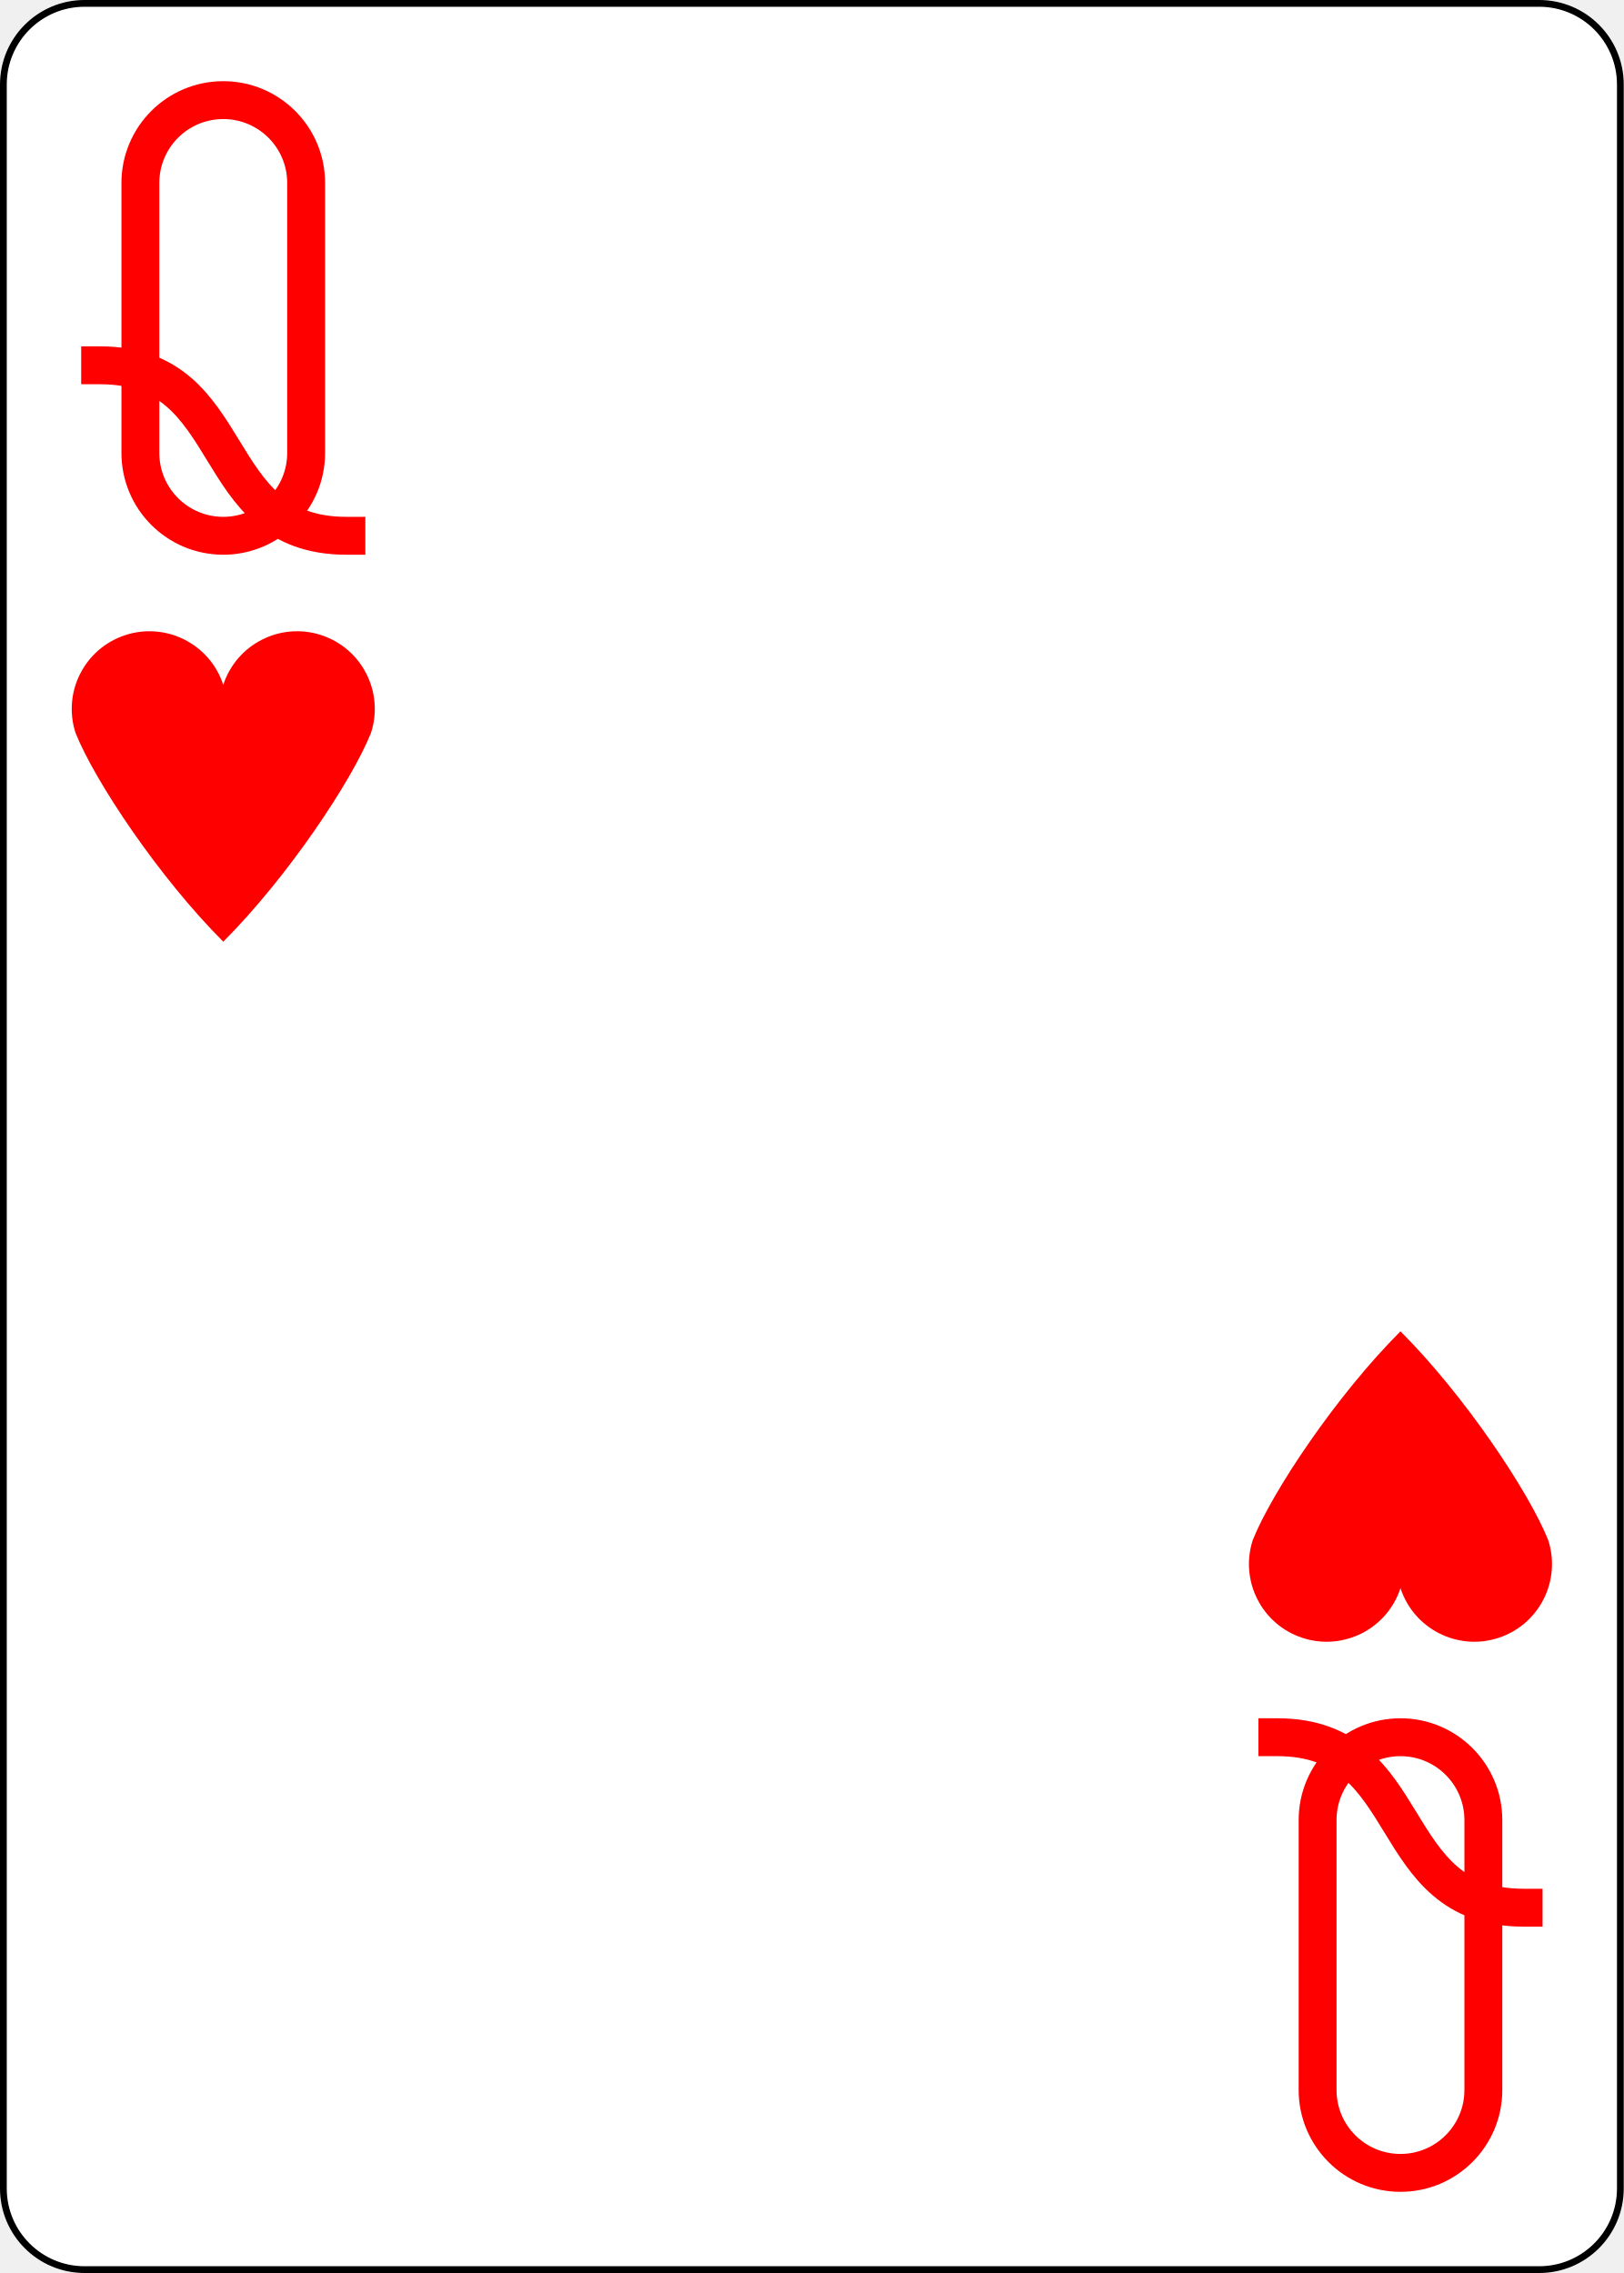
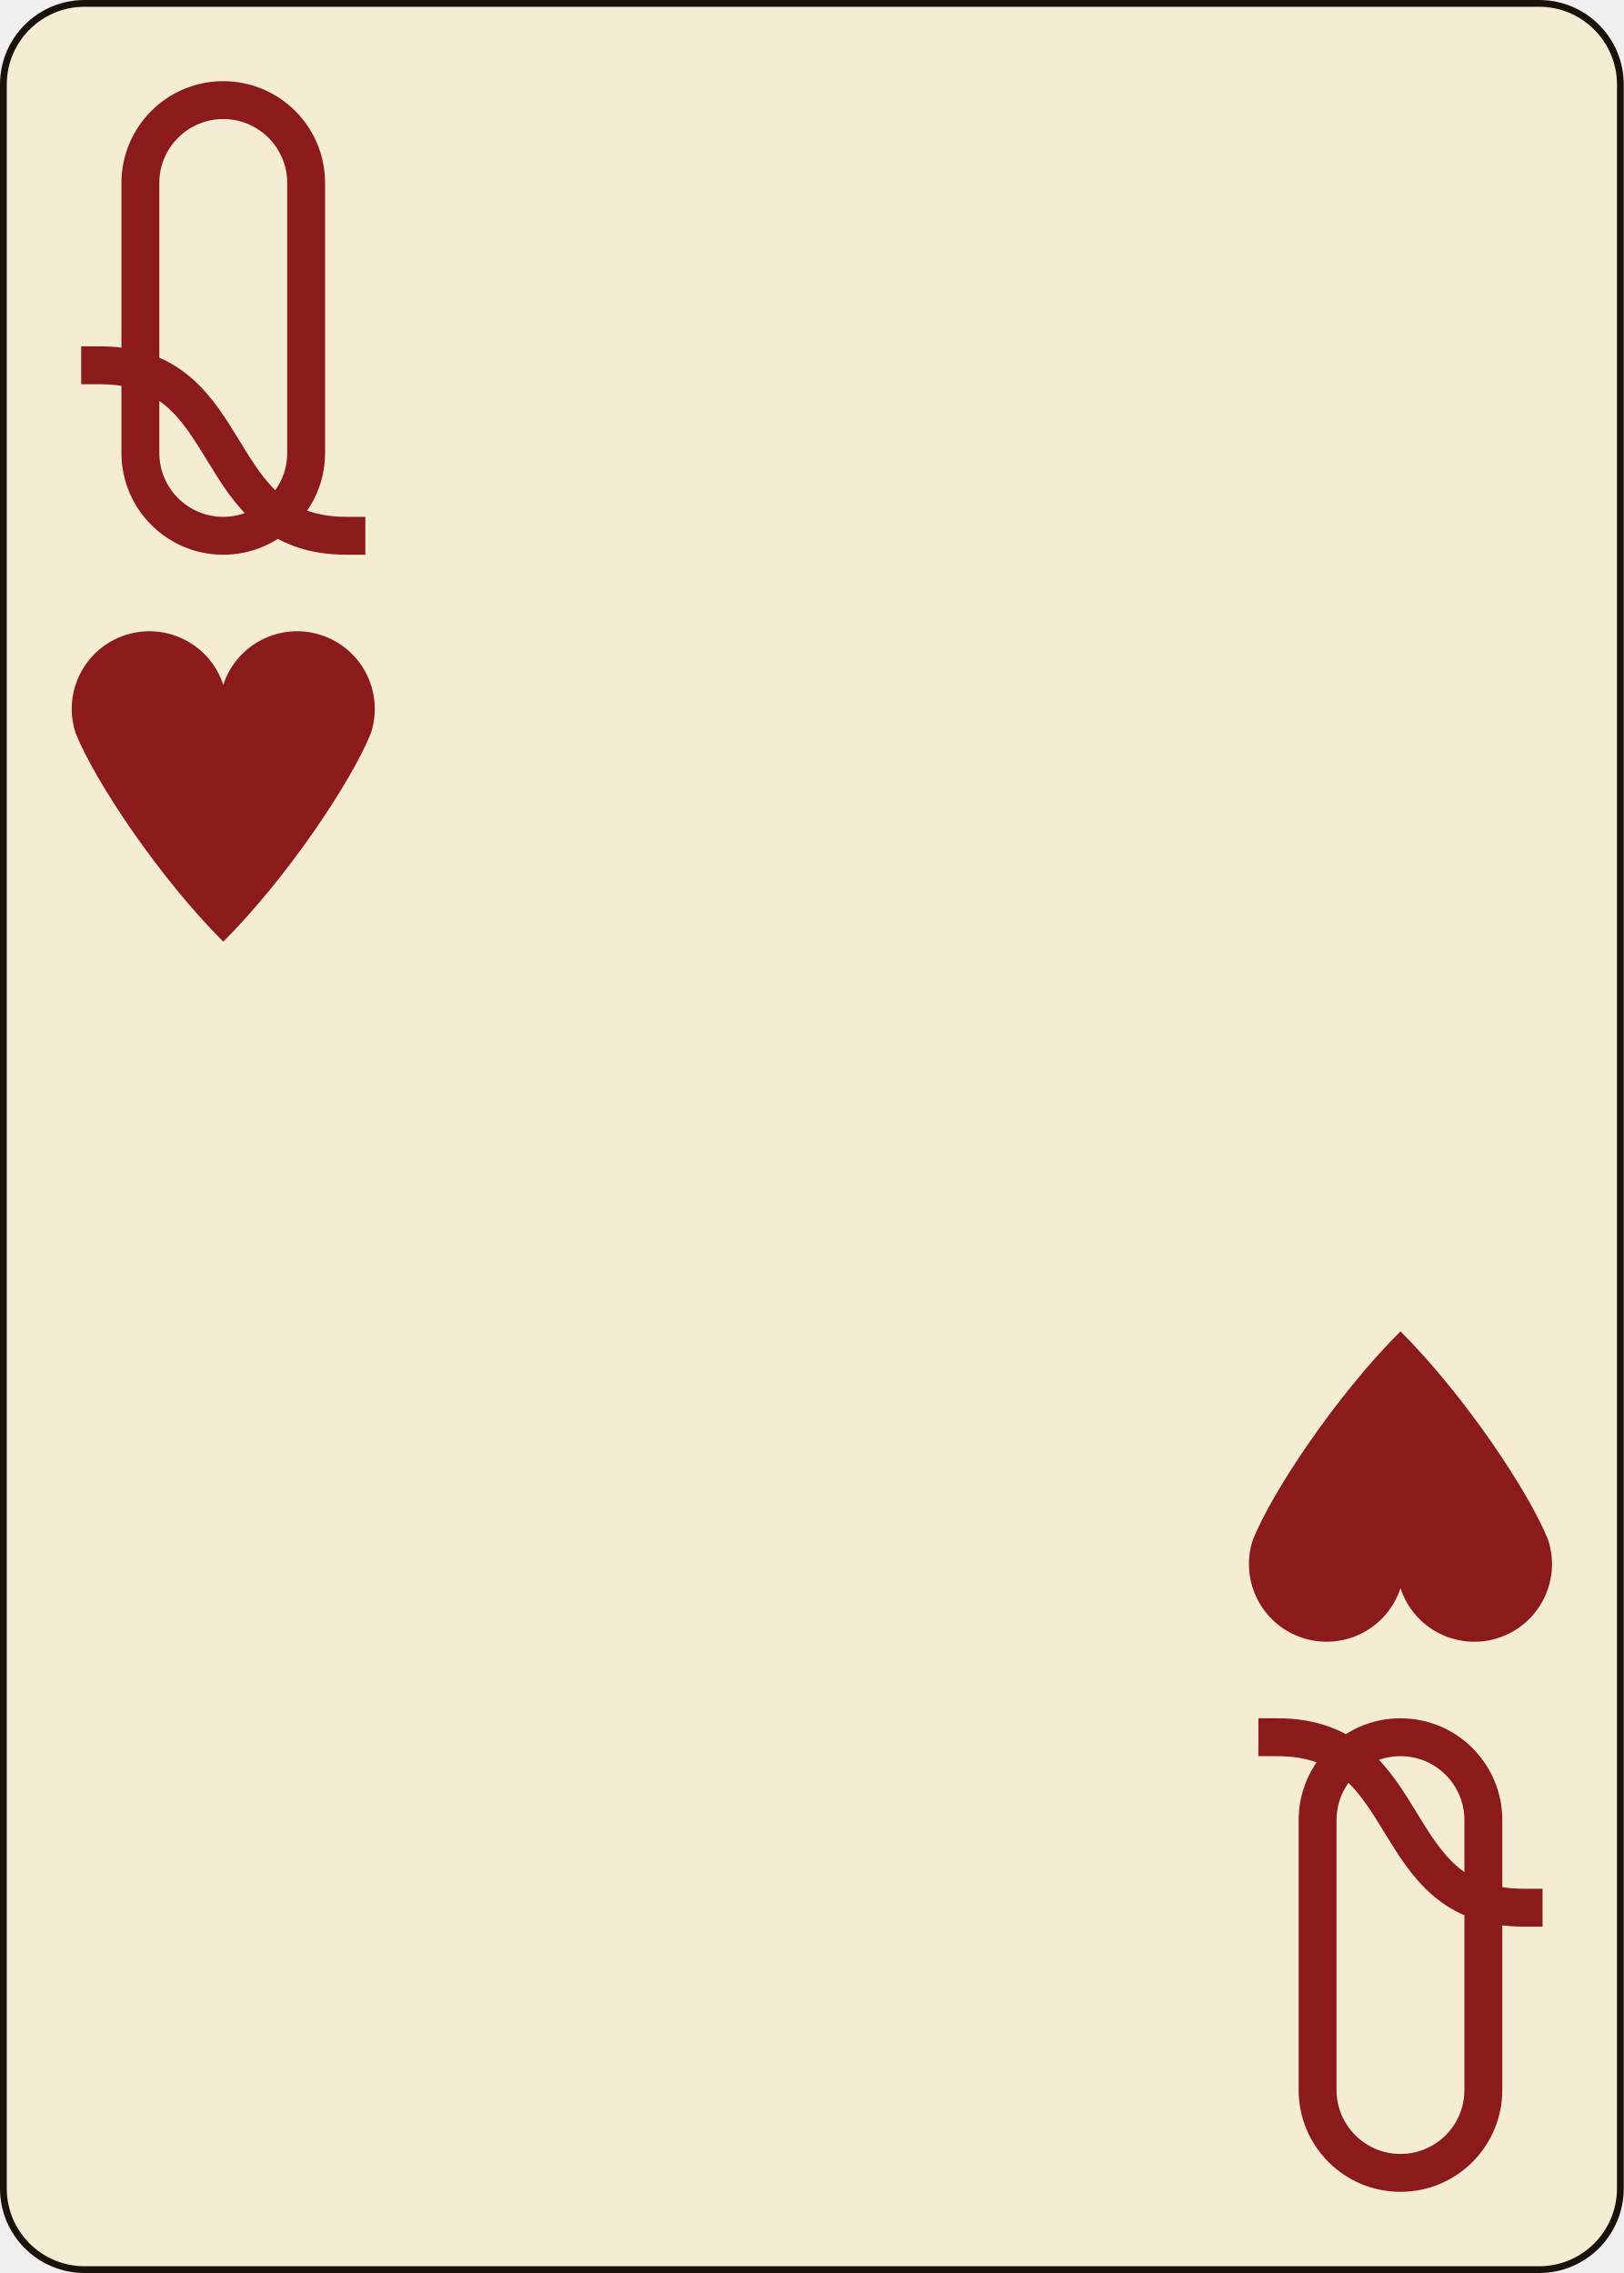
<svg xmlns="http://www.w3.org/2000/svg" xmlns:xlink="http://www.w3.org/1999/xlink" class="card" face="QH" height="3.5in" preserveAspectRatio="none" viewBox="-120 -168 240 336" width="2.5in">
  <defs>
    <symbol id="SHQ" viewBox="-600 -600 1200 1200" preserveAspectRatio="xMinYMid">
-       <path d="M0 -300A230 230 0 0 1 460 -150C400 0 200 300 0 500C-200 300 -400 0 -460 -150A230 230 0 0 1 0 -300Z" fill="red" />
+       <path d="M0 -300A230 230 0 0 1 460 -150C400 0 200 300 0 500C-200 300 -400 0 -460 -150A230 230 0 0 1 0 -300Z" fill="#8b1a1a" />
    </symbol>
    <symbol id="VHQ" viewBox="-500 -500 1000 1000" preserveAspectRatio="xMinYMid">
-       <path d="M-260 100C40 100 -40 460 260 460M-175 0L-175 -285A175 175 0 0 1 175 -285L175 285A175 175 0 0 1 -175 285Z" stroke="red" stroke-width="80" stroke-linecap="square" stroke-miterlimit="1.5" fill="none" />
+       <path d="M-260 100C40 100 -40 460 260 460M-175 0L-175 -285A175 175 0 0 1 175 -285L175 285A175 175 0 0 1 -175 285Z" stroke="#8b1a1a" stroke-width="80" stroke-linecap="square" stroke-miterlimit="1.5" fill="none" />
    </symbol>
  </defs>
-   <rect width="239" height="335" x="-119.5" y="-167.5" rx="12" ry="12" fill="white" stroke="black" />
+   <rect width="239" height="335" x="-119.5" y="-167.5" rx="12" ry="12" fill="#f5ecd4" stroke="#1a1208" />
  <use xlink:href="#VHQ" height="70" width="70" x="-122" y="-156" />
  <use xlink:href="#SHQ" height="56.946" width="56.946" x="-115.473" y="-81" />
  <g transform="rotate(180)">
    <use xlink:href="#VHQ" height="70" width="70" x="-122" y="-156" />
    <use xlink:href="#SHQ" height="56.946" width="56.946" x="-115.473" y="-81" />
  </g>
</svg>
